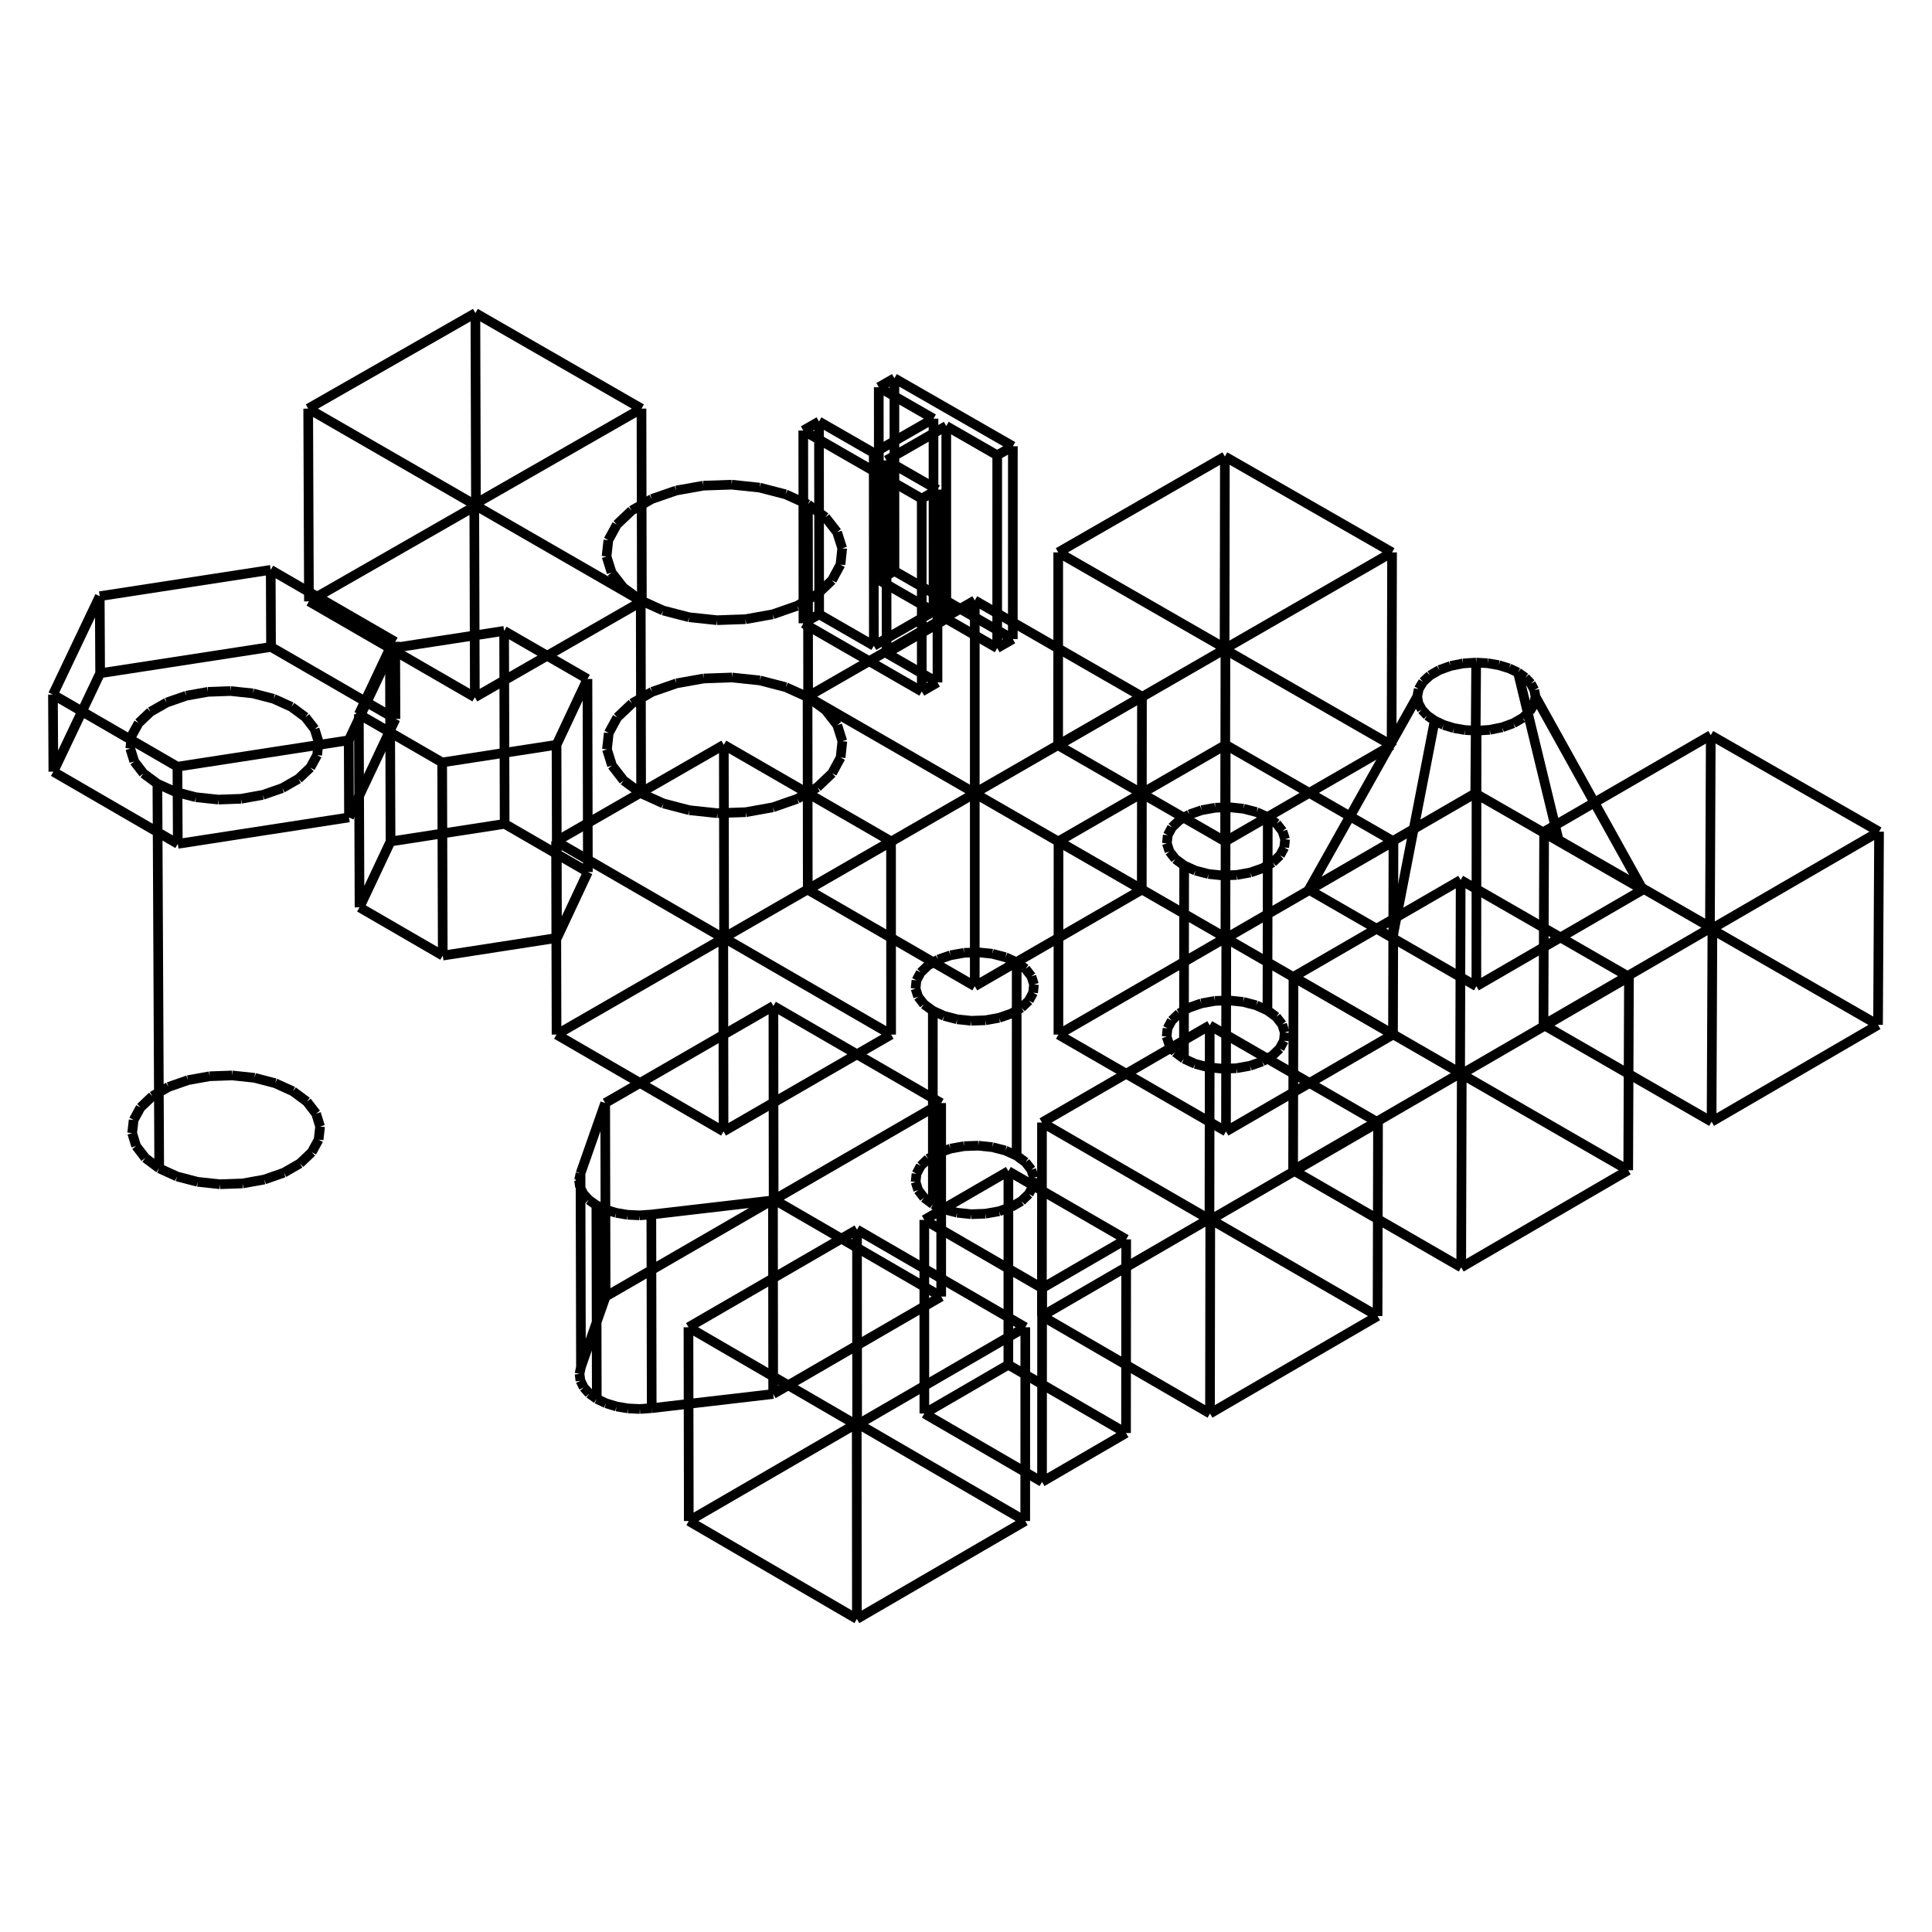
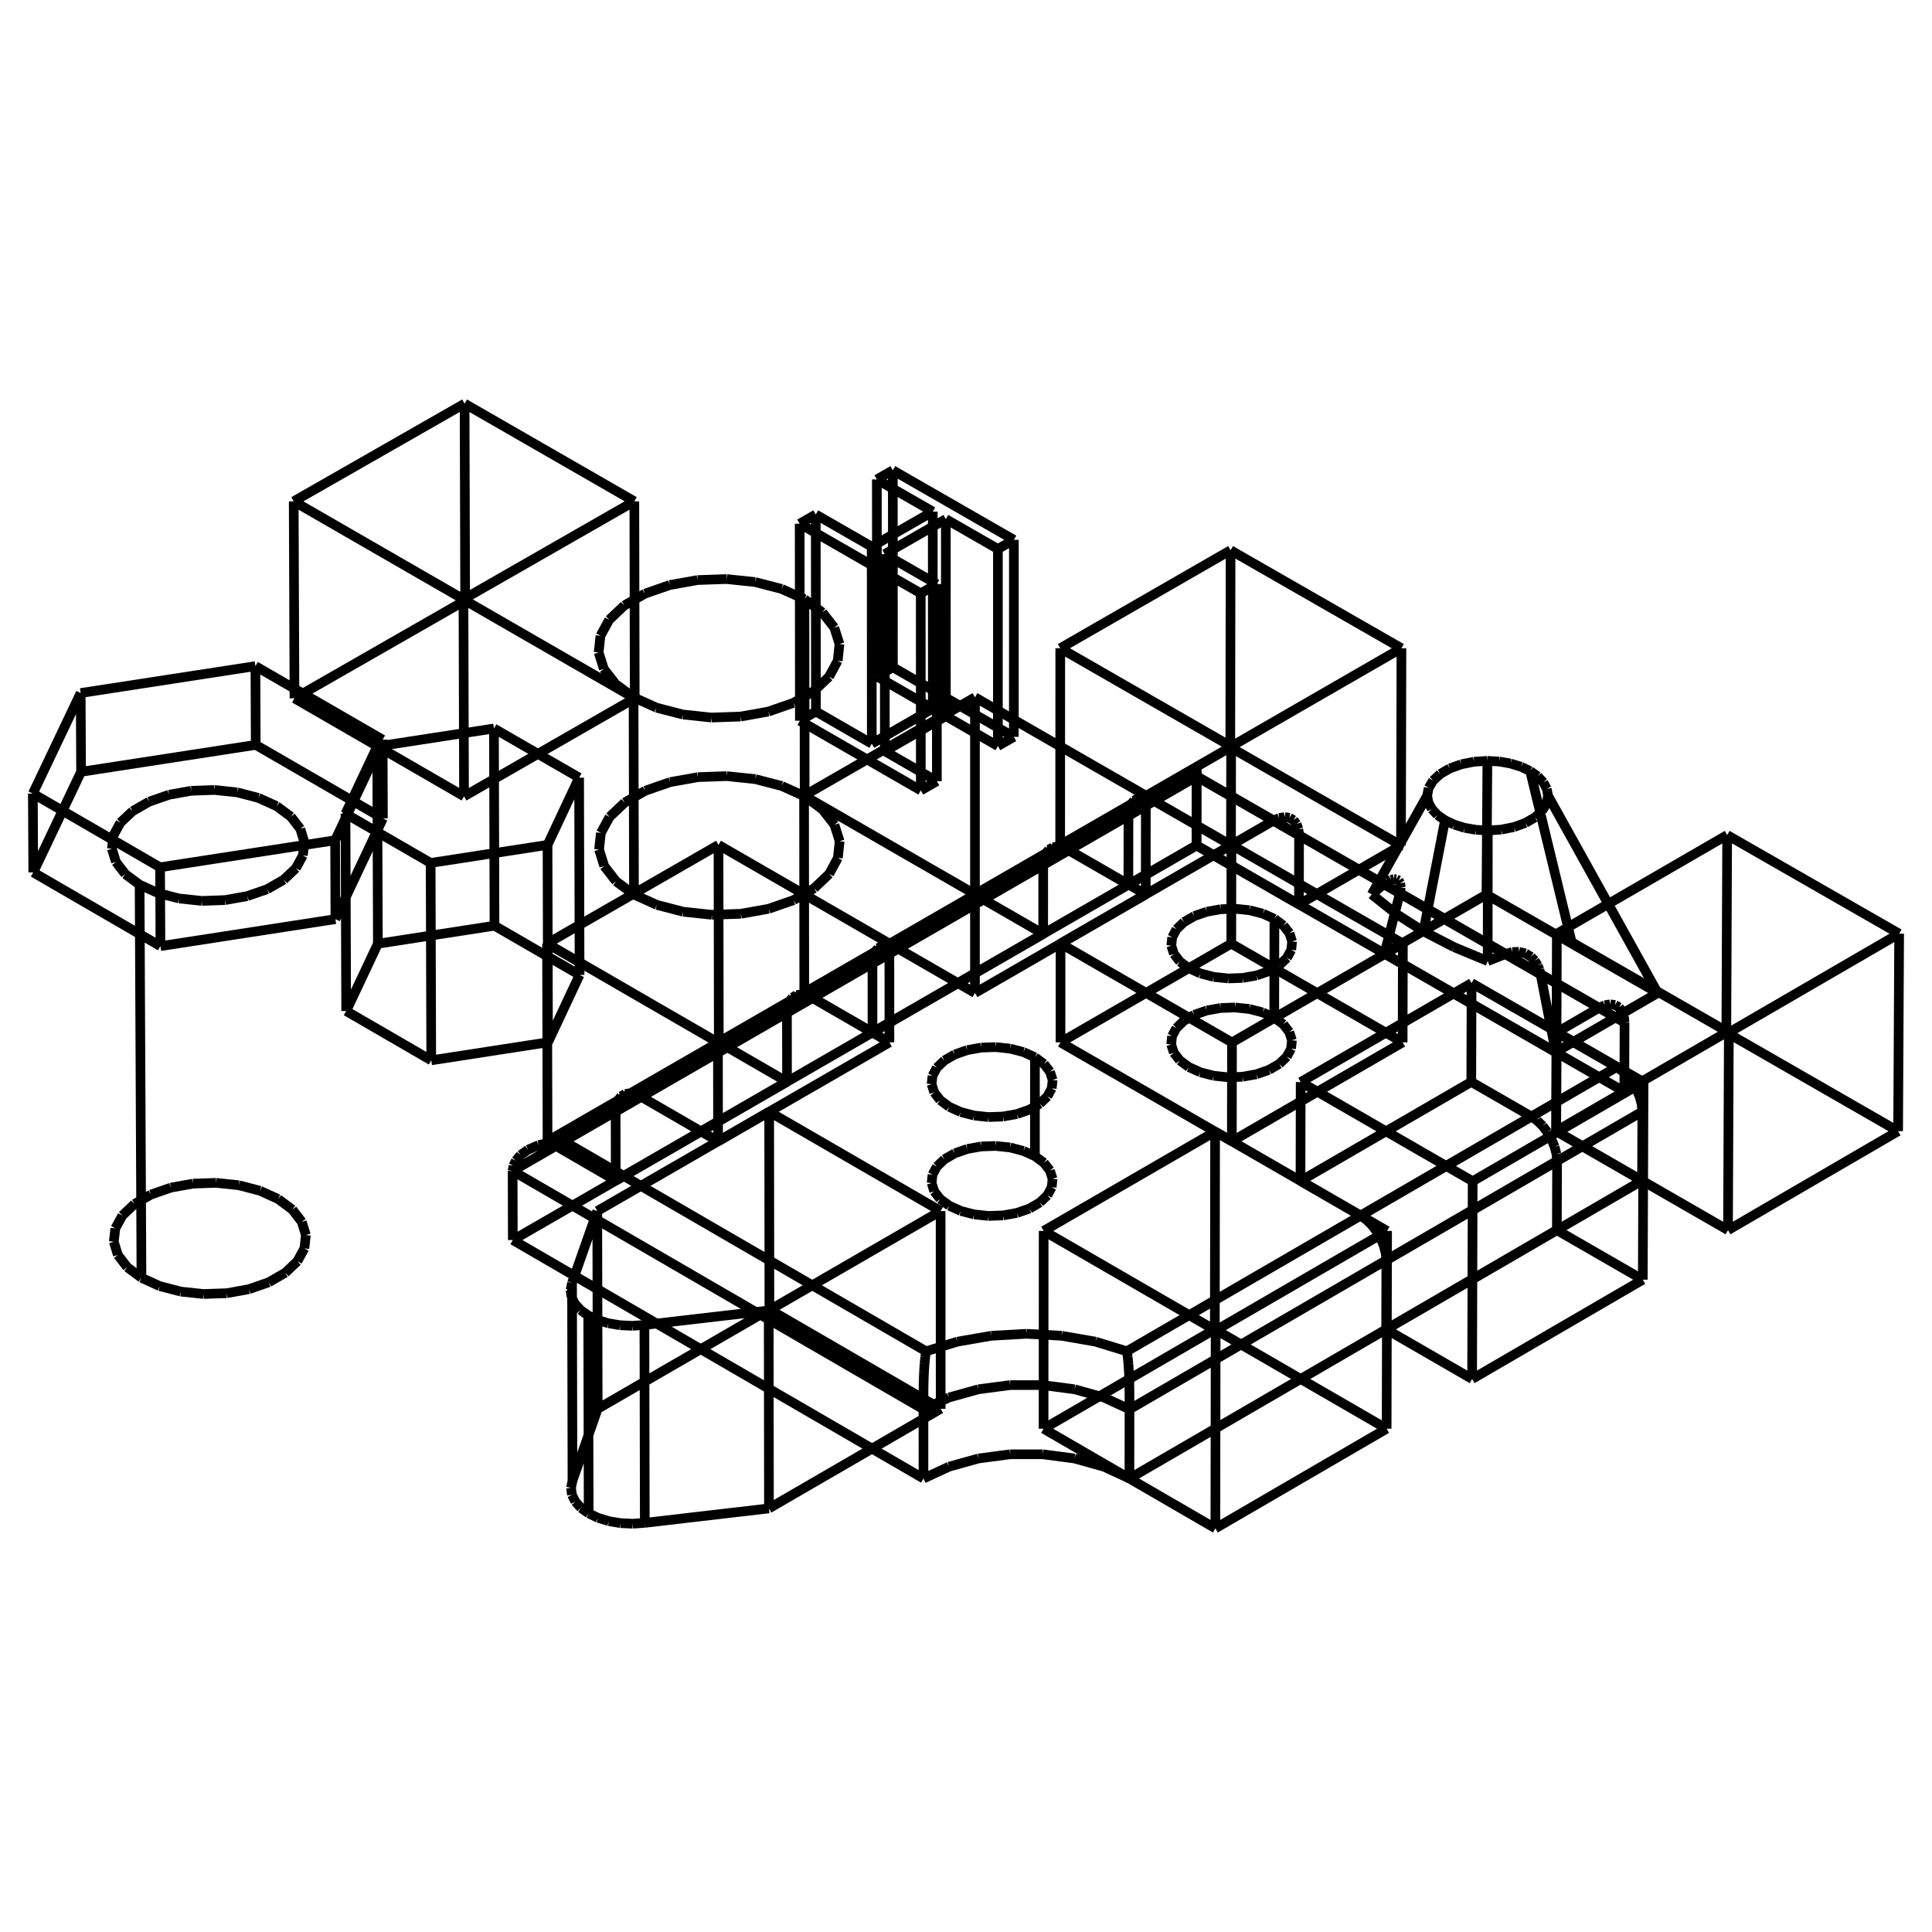
<svg xmlns="http://www.w3.org/2000/svg" viewBox="0 0 800 800">
-   <path d="M507.308,348.446 L507.424,268.524 M576.235,308.607 L576.426,228.73 M507.308,348.446 L576.235,308.607 M507.424,268.524 L576.426,228.73 M507.079,268.856 L507.193,189.023 M576.235,308.607 L507.079,268.856 M576.426,228.73 L507.193,189.023 M438.152,308.607 L438.19,228.73 M507.079,268.856 L438.152,308.607 M507.193,189.023 L438.19,228.73 M438.152,308.607 L507.308,348.446 M438.19,228.73 L507.424,268.524" stroke="black" stroke-width="4" fill="red" />
-   <path d="M403.631,328.515 L403.631,248.616 M334.475,368.398 L334.398,288.454 M403.631,328.515 L334.475,368.398 M403.631,248.616 L334.398,288.454 M403.631,408.37 L403.631,328.382 M334.475,368.398 L403.631,408.37 M334.398,288.454 L403.631,328.382 M472.788,368.398 L472.865,288.454 M403.631,408.37 L472.788,368.398 M403.631,328.382 L472.865,288.454 M472.788,368.398 L403.631,328.515 M472.865,288.454 L403.631,248.616" stroke="black" stroke-width="4" fill="red" />
-   <path d="M299.839,388.373 L299.723,308.407 M230.452,428.389 L230.259,348.379 M299.839,388.373 L230.452,428.389 M299.723,308.407 L230.259,348.379 M299.608,468.495 L299.492,388.44 M230.452,428.389 L299.608,468.495 M230.259,348.379 L299.492,388.44 M368.995,428.389 L368.957,348.379 M299.608,468.495 L368.995,428.389 M299.492,388.44 L368.957,348.379 M368.995,428.389 L299.839,388.373 M368.957,348.379 L299.723,308.407" stroke="black" stroke-width="4" fill="red" />
-   <path d="M381.692,286.329 L381.668,206.477 M332.694,258.095 L332.616,178.275 M381.692,286.329 L332.694,258.095 M381.668,206.477 L332.616,178.275 M339.198,254.356 L339.127,174.54 M332.694,258.095 L339.198,254.356 M332.616,178.275 L339.127,174.54 M361.837,267.398 L361.79,187.567 M339.198,254.356 L361.837,267.398 M339.127,174.54 L361.79,187.567 M386.559,253.174 L386.54,173.359 M361.837,267.398 L386.559,253.174 M361.79,187.567 L386.54,173.359 M363.921,240.142 L363.877,160.342 M386.559,253.174 L363.921,240.142 M386.54,173.359 L363.877,160.342 M370.385,236.426 L370.348,156.63 M363.921,240.142 L370.385,236.426 M363.877,160.342 L370.348,156.63 M419.382,264.626 L419.4,184.798 M370.385,236.426 L419.382,264.626 M370.348,156.63 L419.4,184.798 M412.919,268.348 L412.929,188.516 M419.382,264.626 L412.919,268.348 M419.4,184.798 L412.929,188.516 M391.843,256.216 L391.83,176.397 M412.919,268.348 L391.843,256.216 M412.929,188.516 L391.83,176.397 M367.12,270.442 L367.08,190.608 M391.843,256.216 L367.12,270.442 M391.83,176.397 L367.08,190.608 M388.196,282.584 L388.179,202.736 M367.12,270.442 L388.196,282.584 M367.08,190.608 L388.179,202.736 M388.196,282.584 L381.692,286.329 M388.179,202.736 L381.668,206.477" stroke="black" stroke-width="4" fill="red" />
-   <path d="M183.338,395.69 L183.093,315.716 M230.644,388.373 L230.452,308.407 M183.338,395.69 L230.644,388.373 M183.093,315.716 L230.452,308.407 M243.429,361.092 L243.251,281.157 M230.644,388.373 L243.429,361.092 M230.452,308.407 L243.251,281.157 M208.966,341.148 L208.75,261.235 M243.429,361.092 L208.966,341.148 M243.251,281.157 L208.75,261.235 M161.718,348.446 L161.449,268.524 M208.966,341.148 L161.718,348.446 M208.75,261.235 L161.449,268.524 M148.875,375.707 L148.592,295.755 M161.718,348.446 L148.875,375.707 M161.449,268.524 L148.592,295.755 M148.875,375.707 L183.338,395.69 M148.592,295.755 L183.093,315.716" stroke="black" stroke-width="4" fill="red" />
-   <path d="M334.628,288.72 L334.552,208.866 M265.472,328.515 L265.318,248.616 M334.628,288.72 L341.873,294.055 M341.873,294.055 L346.692,300.237 M346.692,300.237 L348.802,306.908 M348.802,306.908 L348.081,313.68 M348.081,313.68 L344.569,320.159 M344.569,320.159 L338.468,325.969 M338.468,325.969 L330.132,330.771 M330.132,330.771 L320.046,334.285 M320.046,334.285 L308.796,336.306 M308.796,336.306 L297.038,336.716 M297.038,336.716 L285.457,335.492 M285.457,335.492 L274.727,332.704 M274.727,332.704 L265.472,328.515 M334.552,208.866 L341.805,214.194 M341.805,214.194 L346.628,220.369 M346.628,220.369 L348.742,227.033 M348.742,227.033 L348.02,233.797 M348.02,233.797 L344.503,240.269 M344.503,240.269 L338.395,246.073 M338.395,246.073 L330.05,250.869 M330.05,250.869 L319.953,254.379 M319.953,254.379 L308.691,256.398 M308.691,256.398 L296.92,256.808 M296.92,256.808 L285.325,255.585 M285.325,255.585 L274.583,252.8 M274.583,252.8 L265.318,248.616 M265.472,328.515 L258.231,323.17 M258.231,323.17 L253.425,316.98 M253.425,316.98 L251.332,310.306 M251.332,310.306 L252.071,303.535 M252.071,303.535 L255.598,297.062 M255.598,297.062 L261.708,291.261 M261.708,291.261 L270.044,286.47 M270.044,286.47 L280.121,282.965 M280.121,282.965 L291.356,280.95 M291.356,280.95 L303.096,280.541 M303.096,280.541 L314.66,281.762 M314.66,281.762 L325.378,284.542 M325.378,284.542 L334.628,288.72 M265.318,248.616 L258.07,243.277 M258.07,243.277 L253.258,237.094 M253.258,237.094 L251.162,230.427 M251.162,230.427 L251.902,223.664 M251.902,223.664 L255.434,217.198 M255.434,217.198 L261.55,211.403 M261.55,211.403 L269.896,206.617 M269.896,206.617 L279.984,203.117 M279.984,203.117 L291.231,201.104 M291.231,201.104 L302.984,200.695 M302.984,200.695 L314.561,201.915 M314.561,201.915 L325.291,204.692 M325.291,204.692 L334.552,208.866" stroke="black" stroke-width="4" fill="red" />
-   <path d="M507.424,388.373 L507.539,308.407 M438.267,428.389 L438.306,348.379 M507.424,388.373 L438.267,428.389 M507.539,308.407 L438.306,348.379 M507.655,468.495 L507.771,388.44 M438.267,428.389 L507.655,468.495 M438.306,348.379 L507.771,388.44 M576.811,428.389 L577.004,348.379 M507.655,468.495 L576.811,428.389 M507.771,388.44 L577.004,348.379 M576.811,428.389 L507.424,388.373 M577.004,348.379 L507.539,308.407 M524.823,418.377 L524.958,338.378 M490.245,438.407 L490.342,358.386 M524.823,418.377 L528.473,421.064 M528.473,421.064 L530.907,424.176 M530.907,424.176 L531.983,427.534 M531.983,427.534 L531.638,430.943 M531.638,430.943 L529.893,434.203 M529.893,434.203 L526.848,437.127 M526.848,437.127 L522.68,439.542 M522.68,439.542 L517.632,441.31 M517.632,441.31 L511.996,442.326 M511.996,442.326 L506.101,442.533 M506.101,442.533 L500.289,441.917 M500.289,441.917 L494.9,440.515 M494.9,440.515 L490.245,438.407 M524.958,338.378 L528.612,341.061 M528.612,341.061 L531.048,344.17 M531.048,344.17 L532.126,347.525 M532.126,347.525 L531.781,350.929 M531.781,350.929 L530.034,354.186 M530.034,354.186 L526.986,357.106 M526.986,357.106 L522.813,359.519 M522.813,359.519 L517.759,361.285 M517.759,361.285 L512.117,362.3 M512.117,362.3 L506.215,362.507 M506.215,362.507 L500.397,361.891 M500.397,361.891 L495.001,360.49 M495.001,360.49 L490.342,358.386 M490.245,438.407 L486.597,435.718 M486.597,435.718 L484.166,432.604 M484.166,432.604 L483.094,429.245 M483.094,429.245 L483.443,425.837 M483.443,425.837 L485.192,422.577 M485.192,422.577 L488.239,419.657 M488.239,419.657 L492.407,417.243 M492.407,417.243 L497.454,415.478 M497.454,415.478 L503.086,414.463 M503.086,414.463 L508.977,414.257 M508.977,414.257 L514.784,414.872 M514.784,414.872 L520.17,416.273 M520.17,416.273 L524.823,418.377 M490.342,358.386 L486.689,355.7 M486.689,355.7 L484.256,352.588 M484.256,352.588 L483.183,349.233 M483.183,349.233 L483.532,345.829 M483.532,345.829 L485.283,342.573 M485.283,342.573 L488.334,339.656 M488.334,339.656 L492.506,337.245 M492.506,337.245 L497.558,335.482 M497.558,335.482 L503.197,334.468 M503.197,334.468 L509.094,334.262 M509.094,334.262 L514.907,334.877 M514.907,334.877 L520.3,336.275 M520.3,336.275 L524.958,338.378" stroke="black" stroke-width="4" fill="red" />
-   <path d="M420.973,478.535 L420.993,398.469 M386.28,498.633 L386.26,418.544 M420.973,478.535 L424.621,481.231 M424.621,481.231 L427.05,484.354 M427.05,484.354 L428.118,487.723 M428.118,487.723 L427.763,491.143 M427.763,491.143 L426.006,494.415 M426.006,494.415 L422.947,497.348 M422.947,497.348 L418.766,499.771 M418.766,499.771 L413.703,501.545 M413.703,501.545 L408.055,502.565 M408.055,502.565 L402.15,502.772 M402.15,502.772 L396.33,502.154 M396.33,502.154 L390.936,500.747 M390.936,500.747 L386.28,498.633 M420.993,398.469 L424.645,401.162 M424.645,401.162 L427.076,404.281 M427.076,404.281 L428.146,407.647 M428.146,407.647 L427.79,411.063 M427.79,411.063 L426.031,414.331 M426.031,414.331 L422.969,417.261 M422.969,417.261 L418.782,419.682 M418.782,419.682 L413.715,421.453 M413.715,421.453 L408.06,422.472 M408.06,422.472 L402.148,422.679 M402.148,422.679 L396.322,422.062 M396.322,422.062 L390.921,420.656 M390.921,420.656 L386.26,418.544 M386.28,498.633 L382.633,495.935 M382.633,495.935 L380.207,492.81 M380.207,492.81 L379.143,489.439 M379.143,489.439 L379.503,486.02 M379.503,486.02 L381.264,482.75 M381.264,482.75 L384.325,479.819 M384.325,479.819 L388.507,477.398 M388.507,477.398 L393.567,475.627 M393.567,475.627 L399.211,474.608 M399.211,474.608 L405.112,474.402 M405.112,474.402 L410.927,475.019 M410.927,475.019 L416.319,476.424 M416.319,476.424 L420.973,478.535 M386.26,418.544 L382.609,415.849 M382.609,415.849 L380.181,412.728 M380.181,412.728 L379.116,409.361 M379.116,409.361 L379.476,405.945 M379.476,405.945 L381.239,402.679 M381.239,402.679 L384.303,399.752 M384.303,399.752 L388.49,397.333 M388.49,397.333 L393.555,395.564 M393.555,395.564 L399.206,394.547 M399.206,394.547 L405.114,394.34 M405.114,394.34 L410.935,394.956 M410.935,394.956 L416.333,396.36 M416.333,396.36 L420.993,398.469" stroke="black" stroke-width="4" fill="red" />
-   <path d="M628.577,278.486 L631.634,280.622 M631.634,280.622 L633.911,283.059 M633.911,283.059 L635.321,285.704 M635.321,285.704 L635.809,288.454 M635.809,288.454 L680.257,368.398 M680.257,368.398 L645.544,348.446 M628.577,278.486 L645.544,348.446 M635.809,288.454 L635.216,291.592 M635.216,291.592 L633.424,294.574 M633.424,294.574 L630.524,297.248 M630.524,297.248 L626.662,299.482 M626.662,299.482 L622.029,301.163 M622.029,301.163 L616.86,302.207 M616.86,302.207 L611.413,302.561 M611.413,302.561 L611.331,408.37 M611.331,408.37 L680.257,368.398 M611.413,302.561 L606.634,302.29 M606.634,302.29 L602.036,301.487 M602.036,301.487 L597.796,300.183 M597.796,300.183 L594.076,298.428 M594.076,298.428 L576.619,388.373 M576.619,388.373 L611.331,408.37 M594.076,298.428 L591.02,296.29 M591.02,296.29 L588.745,293.851 M588.745,293.851 L587.338,291.206 M587.338,291.206 L586.854,288.454 M586.854,288.454 L541.944,368.398 M541.944,368.398 L576.619,388.373 M586.854,288.454 L587.451,285.317 M587.451,285.317 L589.246,282.337 M589.246,282.337 L592.148,279.665 M592.148,279.665 L596.011,277.433 M596.011,277.433 L600.641,275.755 M600.641,275.755 L605.807,274.712 M605.807,274.712 L611.25,274.359 M611.25,274.359 L610.87,328.515 M610.87,328.515 L541.944,368.398 M611.25,274.359 L616.025,274.63 M616.025,274.63 L620.62,275.432 M620.62,275.432 L624.858,276.734 M624.858,276.734 L628.577,278.486 M645.544,348.446 L610.87,328.515" stroke="black" stroke-width="4" fill="red" />
-   <path d="M320.347,496.622 L320.255,416.536 M250.774,536.88 L250.603,456.749 M320.347,496.622 L250.774,536.88 M320.255,416.536 L250.603,456.749 M240.565,566.037 L240.382,485.874 M250.774,536.88 L240.565,566.037 M250.603,456.749 L240.382,485.874 M247.116,579.247 L246.941,499.07 M240.565,566.037 L239.964,568.882 M239.964,568.882 L240.354,571.738 M240.354,571.738 L241.719,574.49 M241.719,574.49 L244.003,577.027 M244.003,577.027 L247.116,579.247 M240.382,485.874 L239.781,488.716 M239.781,488.716 L240.171,491.569 M240.171,491.569 L241.538,494.318 M241.538,494.318 L243.825,496.852 M243.825,496.852 L246.941,499.07 M269.858,583.087 L269.708,502.905 M247.116,579.247 L250.932,581.061 M250.932,581.061 L255.297,582.395 M255.297,582.395 L260.035,583.195 M260.035,583.195 L264.954,583.429 M264.954,583.429 L269.858,583.087 M246.941,499.07 L250.761,500.882 M250.761,500.882 L255.131,502.214 M255.131,502.214 L259.874,503.013 M259.874,503.013 L264.799,503.247 M264.799,503.247 L269.708,502.905 M320.161,577.228 L320.068,497.052 M269.858,583.087 L320.161,577.228 M269.708,502.905 L320.068,497.052 M389.735,536.88 L389.72,456.749 M320.161,577.228 L389.735,536.88 M320.068,497.052 L389.72,456.749 M389.735,536.88 L320.347,496.622 M389.72,456.749 L320.255,416.536" stroke="black" stroke-width="4" fill="red" />
-   <path d="M73.617,349.423 L73.47,317.476 M144.511,338.478 L144.396,306.535 M73.617,349.423 L144.511,338.478 M73.47,317.476 L144.396,306.535 M22.095,319.534 L21.925,287.6 M22.095,319.534 L73.617,349.423 M21.925,287.6 L73.47,317.476 M163.752,297.686 L163.646,265.761 M144.511,338.478 L163.752,297.686 M144.396,306.535 L163.646,265.761 M163.752,297.686 L112.23,267.882 M112.23,267.882 L41.465,278.785 M41.465,278.785 L22.095,319.534 M65.178,324.532 L72.562,327.882 M72.562,327.882 L81.133,330.112 M81.133,330.112 L90.391,331.091 M90.391,331.091 L99.798,330.763 M99.798,330.763 L108.805,329.146 M108.805,329.146 L116.89,326.336 M116.89,326.336 L123.581,322.495 M123.581,322.495 L128.489,317.848 M128.489,317.848 L131.33,312.665 M131.33,312.665 L131.94,307.247 M131.94,307.247 L130.283,301.911 M130.283,301.911 L126.458,296.964 M126.458,296.964 L120.687,292.696 M120.687,292.696 L113.306,289.352 M113.306,289.352 L104.743,287.127 M104.743,287.127 L95.496,286.15 M95.496,286.15 L86.101,286.478 M86.101,286.478 L77.103,288.09 M77.103,288.09 L69.024,290.895 M69.024,290.895 L62.333,294.729 M62.333,294.729 L57.419,299.37 M57.419,299.37 L54.569,304.549 M54.569,304.549 L53.947,309.966 M53.947,309.966 L55.593,315.305 M55.593,315.305 L59.41,320.256 M59.41,320.256 L65.178,324.532 M41.465,278.785 L41.305,246.869 M41.305,246.869 L21.925,287.6 M112.23,267.882 L112.1,235.971 M163.646,265.761 L112.1,235.971 M112.1,235.971 L41.305,246.869 M65.178,324.532 L65.928,483.79 M65.928,483.79 L73.296,487.148 M73.296,487.148 L81.847,489.383 M81.847,489.383 L91.085,490.364 M91.085,490.364 L100.471,490.036 M100.471,490.036 L109.458,488.416 M109.458,488.416 L117.525,485.599 M117.525,485.599 L124.201,481.75 M124.201,481.75 L129.098,477.092 M129.098,477.092 L131.933,471.897 M131.933,471.897 L132.541,466.468 M132.541,466.468 L130.888,461.119 M130.888,461.119 L127.072,456.162 M127.072,456.162 L121.313,451.884 M121.313,451.884 L113.948,448.533 M113.948,448.533 L105.405,446.304 M105.405,446.304 L96.178,445.324 M96.178,445.324 L86.804,445.652 M86.804,445.652 L77.825,447.268 M77.825,447.268 L69.764,450.079 M69.764,450.079 L63.088,453.922 M63.088,453.922 L58.186,458.573 M58.186,458.573 L55.341,463.764 M55.341,463.764 L54.722,469.193 M54.722,469.193 L56.363,474.544 M56.363,474.544 L60.173,479.506 M60.173,479.506 L65.928,483.79" stroke="black" stroke-width="4" fill="red" />
-   <path d="M265.778,249.014 L265.625,169.203 M196.622,288.72 L196.392,208.866 M265.778,249.014 L196.622,288.72 M265.625,169.203 L196.392,208.866 M127.925,249.014 L127.619,169.203 M196.622,288.72 L127.925,249.014 M196.392,208.866 L127.619,169.203 M197.08,209.395 L196.851,129.629 M127.925,249.014 L197.08,209.395 M127.619,169.203 L196.851,129.629 M197.08,209.395 L265.778,249.014 M196.851,129.629 L265.625,169.203" stroke="black" stroke-width="4" fill="red" />
-   <path d="M604.609,444.421 L604.833,364.393 M535.453,484.562 L535.6,404.489 M604.609,444.421 L535.453,484.562 M604.833,364.393 L535.6,404.489 M605.058,524.793 L605.283,444.676 M535.453,484.562 L605.058,524.793 M535.6,404.489 L605.283,444.676 M674.213,484.562 L674.515,404.489 M605.058,524.793 L674.213,484.562 M605.283,444.676 L674.515,404.489 M674.213,484.562 L604.609,444.421 M674.515,404.489 L604.833,364.393" stroke="black" stroke-width="4" fill="red" />
-   <path d="M500.817,504.666 L500.926,424.571 M431.43,544.942 L431.461,464.803 M500.817,504.666 L431.43,544.942 M500.926,424.571 L431.461,464.803 M501.035,585.308 L501.144,505.124 M431.43,544.942 L501.035,585.308 M431.461,464.803 L501.144,505.124 M570.422,544.942 L570.609,464.803 M501.035,585.308 L570.422,544.942 M501.144,505.124 L570.609,464.803 M570.422,544.942 L500.817,504.666 M570.609,464.803 L500.926,424.571" stroke="black" stroke-width="4" fill="red" />
-   <path d="M354.924,589.35 L354.87,509.161 M285.21,629.815 L285.077,549.582 M354.924,589.35 L285.21,629.815 M354.87,509.161 L285.077,549.582 M354.815,670.371 L354.76,590.093 M285.21,629.815 L354.815,670.371 M285.077,549.582 L354.76,590.093 M424.529,629.815 L424.553,549.582 M354.815,670.371 L424.529,629.815 M354.76,590.093 L424.553,549.582 M424.529,629.815 L354.924,589.35 M424.553,549.582 L354.87,509.161" stroke="black" stroke-width="4" fill="red" />
-   <path d="M417.538,565.114 L417.554,484.952 M382.759,585.308 L382.736,505.124 M417.538,565.114 L382.759,585.308 M417.554,484.952 L382.736,505.124 M431.483,613.618 L431.514,533.403 M382.759,585.308 L431.483,613.618 M382.736,505.124 L431.514,533.403 M466.262,593.392 L466.332,513.199 M431.483,613.618 L466.262,593.392 M431.514,533.403 L466.332,513.199 M466.262,593.392 L417.538,565.114 M466.332,513.199 L417.554,484.952" stroke="black" stroke-width="4" fill="red" />
-   <path d="M708.055,384.376 L708.394,304.415 M639.13,424.384 L639.392,344.378 M708.055,384.376 L639.13,424.384 M708.394,304.415 L639.392,344.378 M708.733,464.48 L709.074,384.43 M639.13,424.384 L708.733,464.48 M639.392,344.378 L709.074,384.43 M777.658,424.384 L778.075,344.378 M708.733,464.48 L777.658,424.384 M709.074,384.43 L778.075,344.378 M777.658,424.384 L708.055,384.376 M778.075,344.378 L708.394,304.415" stroke="black" stroke-width="4" fill="red" />
+   <path d="M527.365,339.779 L509.729,349.961 M537.919,345.92 L537.659,343.348 M537.659,343.348 L536.881,341.211 M536.881,341.211 L535.626,339.616 M535.626,339.616 L533.955,338.644 M533.955,338.644 L531.952,338.342 M531.952,338.342 L529.718,338.727 M529.718,338.727 L527.365,339.779 M537.919,345.92 L537.867,374.481 M537.867,374.481 L580.114,350.062 M580.114,350.062 L580.31,268.427 M509.788,309.098 L580.31,268.427 M509.729,349.961 L509.788,309.098 M495.522,321.466 L527.365,339.779 M477.887,331.637 L495.522,321.466 M509.729,349.961 L477.887,331.637 M495.476,321.511 L537.919,345.92 M495.522,321.466 L495.514,318.756 M495.514,318.756 L495.505,317.039 M495.505,317.039 L495.496,316.427 M495.496,316.427 L495.489,316.856 M495.489,316.856 L495.484,318.018 M495.484,318.018 L495.479,319.542 M495.479,319.542 L495.476,321.511 M495.441,350.062 L495.476,321.511 M495.441,350.062 L537.867,374.481 M467.244,366.338 L495.441,350.062 M438.992,350.062 L467.244,366.338 M509.436,309.437 L438.992,350.062 M580.114,350.062 L509.436,309.437 M509.436,309.437 L509.553,227.847 M580.31,268.427 L509.553,227.847 M467.244,366.338 L467.269,337.78 M467.269,337.78 L467.537,335.208 M467.537,335.208 L468.324,333.071 M468.324,333.071 L469.589,331.477 M469.589,331.477 L471.271,330.504 M471.271,330.504 L473.283,330.202 M473.283,330.202 L475.526,330.586 M475.526,330.586 L477.887,331.637 M439.031,268.427 L509.788,309.098 M438.992,350.062 L439.031,268.427 M467.269,337.78 L495.476,321.511 M509.553,227.847 L439.031,268.427" stroke="black" stroke-width="4" fill="red" />
+   <path d="M403.711,370.409 L403.711,288.751 M333.033,411.17 L332.954,329.467 M403.711,370.409 L333.033,411.17 M403.711,288.751 L332.954,329.467 M442.587,351.998 L474.429,370.341 M431.975,358.137 L432.242,355.564 M432.242,355.564 L433.027,353.427 M433.027,353.427 L434.292,351.833 M434.292,351.833 L435.972,350.86 M435.972,350.86 L437.983,350.559 M437.983,350.559 L440.226,350.945 M440.226,350.945 L442.587,351.998 M431.975,358.137 L431.964,386.703 M431.964,386.703 L403.711,370.409 M474.469,329.467 L403.711,288.751 M474.429,370.341 L474.469,329.467 M333.033,411.17 L361.285,427.5 M361.285,427.5 L361.269,398.918 M361.269,398.918 L361.533,396.345 M361.533,396.345 L362.316,394.207 M362.316,394.207 L363.578,392.613 M363.578,392.613 L365.256,391.642 M365.256,391.642 L367.267,391.342 M367.267,391.342 L369.508,391.73 M369.508,391.73 L371.869,392.786 M403.711,411.17 L371.869,392.786 M403.711,411.17 L403.711,370.273 M332.954,329.467 L403.711,370.273 M361.285,427.5 L431.964,386.703 M371.869,392.786 L442.587,351.998 M474.429,370.341 L403.711,411.17 M361.269,398.918 L431.975,358.137 M403.711,370.273 L474.469,329.467" stroke="black" stroke-width="4" fill="red" />
+   <path d="M297.634,431.585 L297.516,349.858 M226.72,472.482 L226.522,390.71 M297.634,431.585 L226.72,472.482 M297.516,349.858 L226.522,390.71 M336.451,413.214 L368.293,431.619 M325.857,419.343 L326.12,416.769 M326.12,416.769 L326.901,414.631 M326.901,414.631 L328.162,413.037 M328.162,413.037 L329.84,412.066 M329.84,412.066 L331.849,411.768 M331.849,411.768 L334.09,412.157 M334.09,412.157 L336.451,413.214 M325.857,419.343 L325.887,447.933 M325.887,447.933 L297.634,431.585 M368.273,390.71 L297.516,349.858 M368.293,431.619 L368.273,390.71 M226.72,472.482 L254.972,488.866 M254.972,488.866 L254.914,460.261 M254.914,460.261 L255.174,457.685 M255.174,457.685 L255.953,455.547 M255.953,455.547 L257.212,453.953 M257.212,453.953 L258.888,452.984 M258.888,452.984 L260.896,452.687 M260.896,452.687 L263.136,453.079 M263.136,453.079 L265.496,454.139 M297.339,472.584 L265.496,454.139 M297.339,472.584 L297.279,431.653 M226.522,390.71 L297.279,431.653 M254.972,488.866 L325.887,447.933 M265.496,454.139 L336.451,413.214 M368.293,431.619 L297.339,472.584 M254.914,460.261 L325.857,419.343 M297.279,431.653 L368.273,390.71" stroke="black" stroke-width="4" fill="red" />
+   <path d="M381.289,327.295 L381.264,245.685 M331.213,298.439 L331.132,216.862 M381.289,327.295 L331.213,298.439 M381.264,245.685 L331.132,216.862 M337.86,294.617 L337.787,213.044 M331.213,298.439 L337.86,294.617 M331.132,216.862 L337.787,213.044 M360.997,307.947 L360.949,226.359 M337.86,294.617 L360.997,307.947 M337.787,213.044 L360.949,226.359 M386.263,293.41 L386.244,211.838 M360.997,307.947 L386.263,293.41 M360.949,226.359 L386.244,211.838 M363.127,280.091 L363.082,198.534 M386.263,293.41 L363.127,280.091 M386.244,211.838 L363.082,198.534 M369.733,276.293 L369.695,194.74 M363.127,280.091 L369.733,276.293 M363.082,198.534 L369.695,194.74 M419.809,305.114 L419.827,223.529 M369.733,276.293 L419.809,305.114 M369.695,194.74 L419.827,223.529 M413.203,308.918 L413.213,227.328 M419.809,305.114 L413.203,308.918 M419.827,223.529 L413.213,227.328 M391.663,296.518 L391.65,214.943 M413.203,308.918 L391.663,296.518 M413.213,227.328 L391.65,214.943 M366.396,311.058 L366.355,229.466 M391.663,296.518 L366.396,311.058 M391.65,214.943 L366.355,229.466 M387.936,323.467 L387.919,241.862 M366.396,311.058 L387.936,323.467 M366.355,229.466 L387.919,241.862 M387.936,323.467 L381.289,327.295 M387.919,241.862 L381.264,245.685" stroke="black" stroke-width="4" fill="red" />
+   <path d="M178.569,439.063 L178.319,357.328 M226.916,431.585 L226.72,349.858 M178.569,439.063 L226.916,431.585 M178.319,357.328 L226.72,349.858 M239.983,403.704 L239.801,322.008 M226.916,431.585 L239.983,403.704 M226.72,349.858 L239.801,322.008 M204.761,383.32 L204.54,301.648 M239.983,403.704 L204.761,383.32 M239.801,322.008 L204.54,301.648 M156.473,390.778 L156.198,309.098 M204.761,383.32 L156.473,390.778 M204.54,301.648 L156.198,309.098 M143.348,418.64 L143.058,336.928 M156.473,390.778 L143.348,418.64 M156.198,309.098 L143.058,336.928 M143.348,418.64 L178.569,439.063 M143.058,336.928 L178.319,357.328" stroke="black" stroke-width="4" fill="red" />
+   <path d="M333.189,329.738 L333.111,248.126 M262.511,370.409 L262.354,288.751 M333.189,329.738 L340.594,335.191 M340.594,335.191 L345.518,341.509 M345.518,341.509 L347.675,348.326 M347.675,348.326 L346.939,355.247 M346.939,355.247 L343.349,361.869 M343.349,361.869 L337.113,367.807 M337.113,367.807 L328.594,372.715 M328.594,372.715 L318.286,376.306 M318.286,376.306 L306.789,378.372 M306.789,378.372 L294.772,378.791 M294.772,378.791 L282.935,377.539 M282.935,377.539 L271.969,374.69 M271.969,374.69 L262.511,370.409 M333.111,248.126 L340.524,253.572 M340.524,253.572 L345.454,259.883 M345.454,259.883 L347.613,266.693 M347.613,266.693 L346.876,273.606 M346.876,273.606 L343.282,280.221 M343.282,280.221 L337.039,286.152 M337.039,286.152 L328.51,291.054 M328.51,291.054 L318.191,294.641 M318.191,294.641 L306.681,296.705 M306.681,296.705 L294.651,297.124 M294.651,297.124 L282.801,295.873 M282.801,295.873 L271.823,293.027 M271.823,293.027 L262.354,288.751 M262.511,370.409 L255.111,364.946 M255.111,364.946 L250.199,358.62 M250.199,358.62 L248.059,351.799 M248.059,351.799 L248.815,344.879 M248.815,344.879 L252.42,338.263 M252.42,338.263 L258.664,332.335 M258.664,332.335 L267.183,327.438 M267.183,327.438 L277.483,323.856 M277.483,323.856 L288.964,321.797 M288.964,321.797 L300.963,321.379 M300.963,321.379 L312.781,322.627 M312.781,322.627 L323.735,325.468 M323.735,325.468 L333.189,329.738 M262.354,288.751 L254.946,283.294 M254.946,283.294 L250.028,276.975 M250.028,276.975 L247.886,270.162 M247.886,270.162 L248.643,263.25 M248.643,263.25 L252.252,256.641 M252.252,256.641 L258.503,250.72 M258.503,250.72 L267.032,245.828 M267.032,245.828 L277.343,242.25 M277.343,242.25 L288.837,240.193 M288.837,240.193 L300.849,239.776 M300.849,239.776 L312.68,241.022 M312.68,241.022 L323.647,243.86 M323.647,243.86 L333.111,248.126" stroke="black" stroke-width="4" fill="red" />
+   <path d="M439.129,431.619 L509.847,390.744 M439.129,431.619 L439.149,390.71 M509.906,349.858 L439.149,390.71 M509.847,390.744 L509.906,349.858 M510.084,472.584 L439.129,431.619 M509.847,390.744 L580.802,431.619 M580.802,431.619 L510.084,472.584 M527.64,421.392 L522.882,419.242 M522.882,419.242 L517.373,417.812 M517.373,417.812 L511.435,417.183 M511.435,417.183 L505.412,417.394 M505.412,417.394 L499.652,418.431 M499.652,418.431 L494.492,420.234 M494.492,420.234 L490.23,422.699 M490.23,422.699 L487.114,425.682 M487.114,425.682 L485.326,429.011 M485.326,429.011 L484.969,432.492 M484.969,432.492 L486.065,435.923 M486.065,435.923 L488.55,439.105 M488.55,439.105 L492.281,441.852 M492.281,441.852 L497.04,444.004 M497.04,444.004 L502.552,445.436 M502.552,445.436 L508.494,446.065 M508.494,446.065 L514.523,445.855 M514.523,445.855 L520.286,444.816 M520.286,444.816 L525.448,443.011 M525.448,443.011 L529.711,440.543 M529.711,440.543 L532.824,437.557 M532.824,437.557 L534.609,434.227 M534.609,434.227 L534.961,430.745 M534.961,430.745 L533.861,427.315 M533.861,427.315 L531.372,424.136 M531.372,424.136 L527.64,421.392 M510.084,472.584 L510.143,431.653 M439.149,390.71 L510.143,431.653 M580.9,390.71 L509.906,349.858 M580.802,431.619 L580.9,390.71 M510.143,431.653 L580.9,390.71 M527.64,421.392 L527.709,380.489 M527.709,380.489 L531.443,383.231 M531.443,383.231 L533.933,386.409 M533.933,386.409 L535.034,389.837 M535.034,389.837 L534.682,393.317 M534.682,393.317 L532.896,396.645 M532.896,396.645 L529.781,399.63 M529.781,399.63 L525.516,402.096 M525.516,402.096 L520.351,403.9 M520.351,403.9 L514.584,404.938 M514.584,404.938 L508.553,405.149 M508.553,405.149 L502.607,404.52 M502.607,404.52 L497.093,403.088 M497.093,403.088 L492.33,400.937 M492.33,400.937 L488.598,398.192 M488.598,398.192 L486.111,395.012 M486.111,395.012 L485.014,391.583 M485.014,391.583 L485.371,388.104 M485.371,388.104 L487.16,384.777 M487.16,384.777 L490.278,381.795 M490.278,381.795 L494.543,379.331 M494.543,379.331 L499.706,377.529 M499.706,377.529 L505.468,376.493 M505.468,376.493 L511.495,376.283 M511.495,376.283 L517.437,376.911 M517.437,376.911 L522.948,378.34 M522.948,378.34 L527.709,380.489" stroke="black" stroke-width="4" fill="red" />
+   <path d="M428.536,478.737 L428.55,437.802 M428.55,437.802 L432.282,440.553 M432.282,440.553 L434.767,443.741 M434.767,443.741 L435.861,447.18 M435.861,447.18 L435.499,450.67 M435.499,450.67 L433.701,454.01 M433.701,454.01 L430.573,457.003 M430.573,457.003 L426.295,459.477 M426.295,459.477 L421.116,461.287 M421.116,461.287 L415.338,462.328 M415.338,462.328 L409.297,462.54 M409.297,462.54 L403.343,461.909 M403.343,461.909 L397.824,460.473 M397.824,460.473 L393.06,458.315 M393.06,458.315 L389.329,455.561 M389.329,455.561 L386.847,452.371 M386.847,452.371 L385.758,448.932 M385.758,448.932 L386.125,445.441 M386.125,445.441 L387.926,442.104 M387.926,442.104 L391.057,439.113 M391.057,439.113 L395.334,436.641 M395.334,436.641 L400.511,434.834 M400.511,434.834 L406.285,433.794 M406.285,433.794 L412.322,433.583 M412.322,433.583 L418.271,434.213 M418.271,434.213 L423.787,435.647 M423.787,435.647 L428.55,437.802 M428.536,478.737 L423.776,476.581 M423.776,476.581 L418.263,475.146 M418.263,475.146 L412.317,474.516 M412.317,474.516 L406.284,474.727 M406.284,474.727 L400.513,475.767 M400.513,475.767 L395.339,477.576 M395.339,477.576 L391.064,480.048 M391.064,480.048 L387.935,483.041 M387.935,483.041 L386.135,486.38 M386.135,486.38 L385.768,489.873 M385.768,489.873 L386.856,493.314 M386.856,493.314 L389.337,496.506 M389.337,496.506 L393.066,499.261 M393.066,499.261 L397.827,501.42 M397.827,501.42 L403.343,502.857 M403.343,502.857 L409.294,503.488 M409.294,503.488 L415.332,503.277 M415.332,503.277 L421.107,502.235 M421.107,502.235 L426.282,500.424 M426.282,500.424 L430.558,497.949 M430.558,497.949 L433.684,494.953 M433.684,494.953 L435.481,491.612 M435.481,491.612 L435.843,488.12 M435.843,488.12 L434.75,484.679 M434.75,484.679 L432.266,481.49 M432.266,481.49 L428.536,478.737" stroke="black" stroke-width="4" fill="red" />
+   <path d="M633.609,319.279 L636.733,321.462 M636.733,321.462 L639.06,323.953 M639.06,323.953 L640.501,326.655 M640.501,326.655 L641,329.467 M641,329.467 L686.426,411.17 M686.426,411.17 L650.949,390.778 M633.609,319.279 L650.949,390.778 M641,329.467 L640.393,332.674 M640.393,332.674 L638.562,335.72 M638.562,335.72 L635.599,338.454 M635.599,338.454 L631.651,340.737 M631.651,340.737 L626.917,342.455 M626.917,342.455 L621.633,343.522 M621.633,343.522 L616.067,343.883 M616.067,343.883 L611.183,343.606 M611.183,343.606 L606.484,342.786 M606.484,342.786 L602.15,341.453 M602.15,341.453 L598.348,339.66 M598.348,339.66 L595.225,337.475 M595.225,337.475 L592.899,334.982 M592.899,334.982 L591.462,332.278 M591.462,332.278 L590.967,329.467 M590.967,329.467 L591.578,326.26 M591.578,326.26 L593.412,323.215 M593.412,323.215 L596.377,320.484 M596.377,320.484 L600.325,318.203 M600.325,318.203 L605.058,316.487 M605.058,316.487 L610.337,315.422 M610.337,315.422 L615.9,315.061 M615.9,315.061 L620.78,315.338 M620.78,315.338 L625.476,316.157 M625.476,316.157 L629.808,317.488 M629.808,317.488 L633.609,319.279 M644.179,435.67 L686.426,411.17 M637.936,403.441 L644.179,435.67 M623.443,395.034 L626.194,394.235 M626.194,394.235 L628.945,394.133 M628.945,394.133 L631.649,394.803 M631.649,394.803 L633.974,396.212 M633.974,396.212 L635.5,397.801 M635.5,397.801 L636.742,399.814 M636.742,399.814 L637.435,401.521 M637.435,401.521 L637.936,403.441 M616.025,397.963 L623.443,395.034 M616.067,343.883 L616.025,397.963 M573.265,394.855 L644.179,435.67 M615.512,370.409 L573.265,394.855 M650.949,390.778 L615.512,370.409 M615.9,315.061 L615.512,370.409 M589.423,385.641 L602.112,392.194 M602.112,392.194 L616.025,397.963 M598.348,339.66 L589.423,385.641 M568.005,370.341 L578.033,378.342 M578.033,378.342 L589.423,385.641 M590.967,329.467 L568.005,370.341 M573.057,366.057 L568.005,370.341 M579.655,369.923 L580.027,367.459 M580.027,367.459 L579.79,365.681 M579.79,365.681 L579.12,364.582 M579.12,364.582 L578.17,364.059 M578.17,364.059 L577.224,363.99 M577.224,363.99 L575.985,364.285 M575.985,364.285 L574.573,364.985 M574.573,364.985 L573.057,366.057 M579.655,369.923 L573.265,394.855 M579.655,369.923 L637.936,403.441 M573.057,366.057 L623.443,395.034" stroke="black" stroke-width="4" fill="red" />
+   <path d="M318.594,542.216 L318.499,460.367 M247.489,583.36 L247.315,501.466 M318.594,542.216 L247.489,583.36 M318.499,460.367 L247.315,501.466 M237.055,613.16 L236.869,531.232 M247.489,583.36 L237.055,613.16 M247.315,501.466 L236.869,531.232 M243.751,626.661 L243.572,544.718 M237.055,613.16 L236.442,616.067 M236.442,616.067 L236.84,618.986 M236.84,618.986 L238.235,621.798 M238.235,621.798 L240.57,624.391 M240.57,624.391 L243.751,626.661 M236.869,531.232 L236.254,534.136 M236.254,534.136 L236.653,537.052 M236.653,537.052 L238.049,539.861 M238.049,539.861 L240.387,542.452 M240.387,542.452 L243.572,544.718 M266.993,630.585 L266.84,548.638 M243.751,626.661 L247.651,628.514 M247.651,628.514 L252.112,629.877 M252.112,629.877 L256.954,630.695 M256.954,630.695 L261.982,630.934 M261.982,630.934 L266.993,630.585 M243.572,544.718 L247.476,546.57 M247.476,546.57 L251.942,547.931 M251.942,547.931 L256.79,548.748 M256.79,548.748 L261.823,548.987 M261.823,548.987 L266.84,548.638 M318.404,624.596 L318.308,542.656 M266.993,630.585 L318.404,624.596 M266.84,548.638 L318.308,542.656 M389.509,583.36 L389.493,501.466 M318.404,624.596 L389.509,583.36 M318.308,542.656 L389.493,501.466 M389.509,583.36 L318.594,542.216 M389.493,501.466 L318.499,460.367" stroke="black" stroke-width="4" fill="red" />
+   <path d="M66.433,391.778 L66.283,359.127 M138.887,380.591 L138.769,347.945 M66.433,391.778 L138.887,380.591 M66.283,359.127 L138.769,347.945 M13.776,361.231 L13.603,328.593 M13.776,361.231 L66.433,391.778 M13.603,328.593 L66.283,359.127 M158.552,338.901 L158.443,306.274 M138.887,380.591 L158.552,338.901 M138.769,347.945 L158.443,306.274 M158.552,338.901 L105.895,308.442 M105.895,308.442 L33.573,319.585 M33.573,319.585 L13.776,361.231 M57.808,366.338 L65.355,369.762 M65.355,369.762 L74.114,372.041 M74.114,372.041 L83.576,373.042 M83.576,373.042 L93.19,372.706 M93.19,372.706 L102.396,371.054 M102.396,371.054 L110.658,368.182 M110.658,368.182 L117.496,364.257 M117.496,364.257 L122.513,359.507 M122.513,359.507 L125.416,354.21 M125.416,354.21 L126.039,348.673 M126.039,348.673 L124.347,343.219 M124.347,343.219 L120.437,338.164 M120.437,338.164 L114.539,333.801 M114.539,333.801 L106.995,330.384 M106.995,330.384 L98.244,328.111 M98.244,328.111 L88.794,327.112 M88.794,327.112 L79.192,327.446 M79.192,327.446 L69.995,329.095 M69.995,329.095 L61.739,331.961 M61.739,331.961 L54.901,335.879 M54.901,335.879 L49.879,340.623 M49.879,340.623 L46.965,345.916 M46.965,345.916 L46.33,351.452 M46.33,351.452 L48.012,356.908 M48.012,356.908 L51.913,361.969 M51.913,361.969 L57.808,366.338 M33.573,319.585 L33.409,286.966 M33.409,286.966 L13.603,328.593 M105.895,308.442 L105.763,275.828 M158.443,306.274 L105.763,275.828 M105.763,275.828 L33.409,286.966 M57.808,366.338 L58.574,529.102 M58.574,529.102 L66.104,532.534 M66.104,532.534 L74.844,534.818 M74.844,534.818 L84.285,535.821 M84.285,535.821 L93.877,535.485 M93.877,535.485 L103.063,533.829 M103.063,533.829 L111.307,530.951 M111.307,530.951 L118.13,527.017 M118.13,527.017 L123.135,522.257 M123.135,522.257 L126.033,516.948 M126.033,516.948 L126.654,511.399 M126.654,511.399 L124.965,505.932 M124.965,505.932 L121.064,500.866 M121.064,500.866 L115.179,496.494 M115.179,496.494 L107.652,493.069 M107.652,493.069 L98.92,490.79 M98.92,490.79 L89.49,489.79 M89.49,489.79 L79.91,490.125 M79.91,490.125 L70.734,491.776 M70.734,491.776 L62.495,494.649 M62.495,494.649 L55.672,498.576 M55.672,498.576 L50.662,503.33 M50.662,503.33 L47.755,508.635 M47.755,508.635 L47.121,514.183 M47.121,514.183 L48.799,519.652 M48.799,519.652 L52.692,524.723 M52.692,524.723 L58.574,529.102" stroke="black" stroke-width="4" fill="red" />
+   <path d="M262.823,289.158 L262.667,207.591 M192.145,329.738 L191.911,248.126 M262.823,289.158 L192.145,329.738 M262.667,207.591 L191.911,248.126 M121.936,289.158 L121.623,207.591 M192.145,329.738 L121.936,289.158 M191.911,248.126 L121.623,207.591 M192.613,248.667 L192.38,167.145 M121.936,289.158 L192.613,248.667 M121.623,207.591 L192.38,167.145 M192.613,248.667 L262.823,289.158 M192.38,167.145 L262.667,207.591" stroke="black" stroke-width="4" fill="red" />
+   <path d="M538.51,488.996 L609.228,447.994 M538.51,488.996 L538.585,448.056 M609.342,407.076 L538.585,448.056 M609.228,447.994 L609.342,407.076 M609.228,447.994 L634.121,462.334 M563.404,503.369 L538.51,488.996 M634.121,462.334 L563.404,503.369 M574.05,521.808 L573.789,518.922 M573.789,518.922 L573.005,515.872 M573.005,515.872 L571.739,512.81 M571.739,512.81 L570.053,509.89 M570.053,509.89 L568.032,507.258 M568.032,507.258 L565.778,505.048 M565.778,505.048 L563.404,503.369 M574.05,521.808 L573.983,550.438 M573.983,550.438 L609.572,571.008 M609.572,571.008 L609.802,489.127 M538.585,448.056 L609.802,489.127 M680.249,529.891 L644.661,509.367 M644.661,509.367 L644.755,480.754 M644.755,480.754 L644.497,477.869 M644.497,477.869 L643.716,474.821 M643.716,474.821 L642.451,471.762 M642.451,471.762 L640.768,468.845 M640.768,468.845 L638.748,466.217 M638.748,466.217 L636.495,464.01 M636.495,464.01 L634.121,462.334 M680.558,448.056 L609.342,407.076 M680.249,529.891 L680.558,448.056 M644.755,480.754 L574.05,521.808 M644.661,509.367 L573.983,550.438 M609.572,571.008 L680.249,529.891 M609.802,489.127 L680.558,448.056" stroke="black" stroke-width="4" fill="red" />
+   <path d="M503.037,550.438 L503.148,468.58 M432.122,591.6 L432.153,509.697 M503.037,550.438 L432.122,591.6 M503.148,468.58 L432.153,509.697 M503.259,632.855 L503.37,550.905 M432.122,591.6 L503.259,632.855 M432.153,509.697 L503.37,550.905 M574.174,591.6 L574.364,509.697 M503.259,632.855 L574.174,591.6 M503.37,550.905 L574.364,509.697 M574.174,591.6 L503.037,550.438 M574.364,509.697 L503.148,468.58" stroke="black" stroke-width="4" fill="red" />
+   <path d="M680.049,460.261 L467.695,583.563 M679.941,488.866 L680.049,460.261 M679.941,488.866 L467.67,612.216 M467.67,612.216 L467.695,583.563 M467.695,583.563 L467.697,581.237 M467.697,581.237 L467.693,578.686 M467.693,578.686 L467.678,576.082 M467.678,576.082 L467.643,573.529 M467.643,573.529 L467.582,571.053 M467.582,571.053 L467.454,567.931 M467.454,567.931 L467.241,564.718 M467.241,564.718 L466.959,561.925 M466.959,561.925 L466.609,559.535 M669.421,441.852 L466.609,559.535 M680.049,460.261 L679.792,457.377 M679.792,457.377 L679.012,454.33 M679.012,454.33 L677.749,451.273 M677.749,451.273 L676.066,448.358 M676.066,448.358 L674.047,445.731 M674.047,445.731 L671.795,443.526 M671.795,443.526 L669.421,441.852 M644.393,468.388 L679.941,488.866 M644.527,427.527 L669.421,441.852 M644.393,468.388 L644.527,427.527 M212.347,513.47 L495.441,350.062 M382.392,612.216 L212.347,513.47 M382.392,612.216 L392.95,607.329 M392.95,607.329 L405.114,603.929 M405.114,603.929 L418.275,602.186 M418.275,602.186 L431.775,602.186 M431.775,602.186 L444.938,603.929 M444.938,603.929 L457.106,607.329 M457.106,607.329 L467.67,612.216 M672.589,452.022 L644.393,468.388 M495.441,350.062 L672.589,452.022 M382.383,583.563 L392.946,578.678 M392.946,578.678 L405.115,575.279 M405.115,575.279 L418.281,573.536 M418.281,573.536 L431.786,573.536 M431.786,573.536 L444.954,575.279 M444.954,575.279 L457.127,578.678 M457.127,578.678 L467.695,583.563 M382.383,583.563 L382.392,612.216 M382.383,583.563 L382.383,581.237 M382.383,581.237 L382.387,578.686 M382.387,578.686 L382.403,576.082 M382.403,576.082 L382.437,573.529 M382.437,573.529 L382.497,571.053 M382.497,571.053 L382.624,567.931 M382.624,567.931 L382.836,564.718 M382.836,564.718 L383.116,561.925 M383.116,561.925 L383.464,559.535 M383.464,559.535 L396.417,555.562 M396.417,555.562 L410.45,553.117 M410.45,553.117 L425.032,552.292 M425.032,552.292 L439.615,553.117 M439.615,553.117 L453.65,555.562 M453.65,555.562 L466.609,559.535 M662.162,417.302 L644.527,427.527 M495.522,321.466 L662.162,417.302 M233.515,472.584 L495.522,321.466 M383.464,559.535 L233.515,472.584 M672.694,423.43 L672.439,420.856 M672.439,420.856 L671.666,418.719 M671.666,418.719 L670.415,417.125 M670.415,417.125 L668.747,416.154 M668.747,416.154 L666.747,415.856 M666.747,415.856 L664.515,416.245 M664.515,416.245 L662.162,417.302 M672.694,423.43 L672.589,452.022 M212.347,513.47 L212.273,484.855 M212.273,484.855 L495.476,321.511 M495.441,350.062 L495.476,321.511 M382.383,583.563 L212.273,484.855 M495.476,321.511 L672.694,423.43 M233.515,472.584 L228.084,472.991 M228.084,472.991 L223.015,474.185 M223.015,474.185 L218.644,476.086 M218.644,476.086 L215.548,478.298 M215.548,478.298 L213.585,480.594 M213.585,480.594 L212.601,482.691 M212.601,482.691 L212.273,484.855 M495.522,321.466 L495.514,318.756 M495.514,318.756 L495.505,317.039 M495.505,317.039 L495.496,316.427 M495.496,316.427 L495.489,316.856 M495.489,316.856 L495.484,318.018 M495.484,318.018 L495.479,319.542 M495.479,319.542 L495.476,321.511" stroke="black" stroke-width="4" fill="red" />
+   <path d="M714.836,427.5 L715.182,345.778 M644.393,468.388 L644.661,386.621 M714.836,427.5 L644.393,468.388 M715.182,345.778 L644.661,386.621 M715.529,509.367 L715.877,427.555 M644.393,468.388 L715.529,509.367 M644.661,386.621 L715.877,427.555 M785.971,468.388 L786.397,386.621 M715.529,509.367 L785.971,468.388 M715.877,427.555 L786.397,386.621 M785.971,468.388 L714.836,427.5 M786.397,386.621 L715.182,345.778" stroke="black" stroke-width="4" fill="red" />
</svg>
